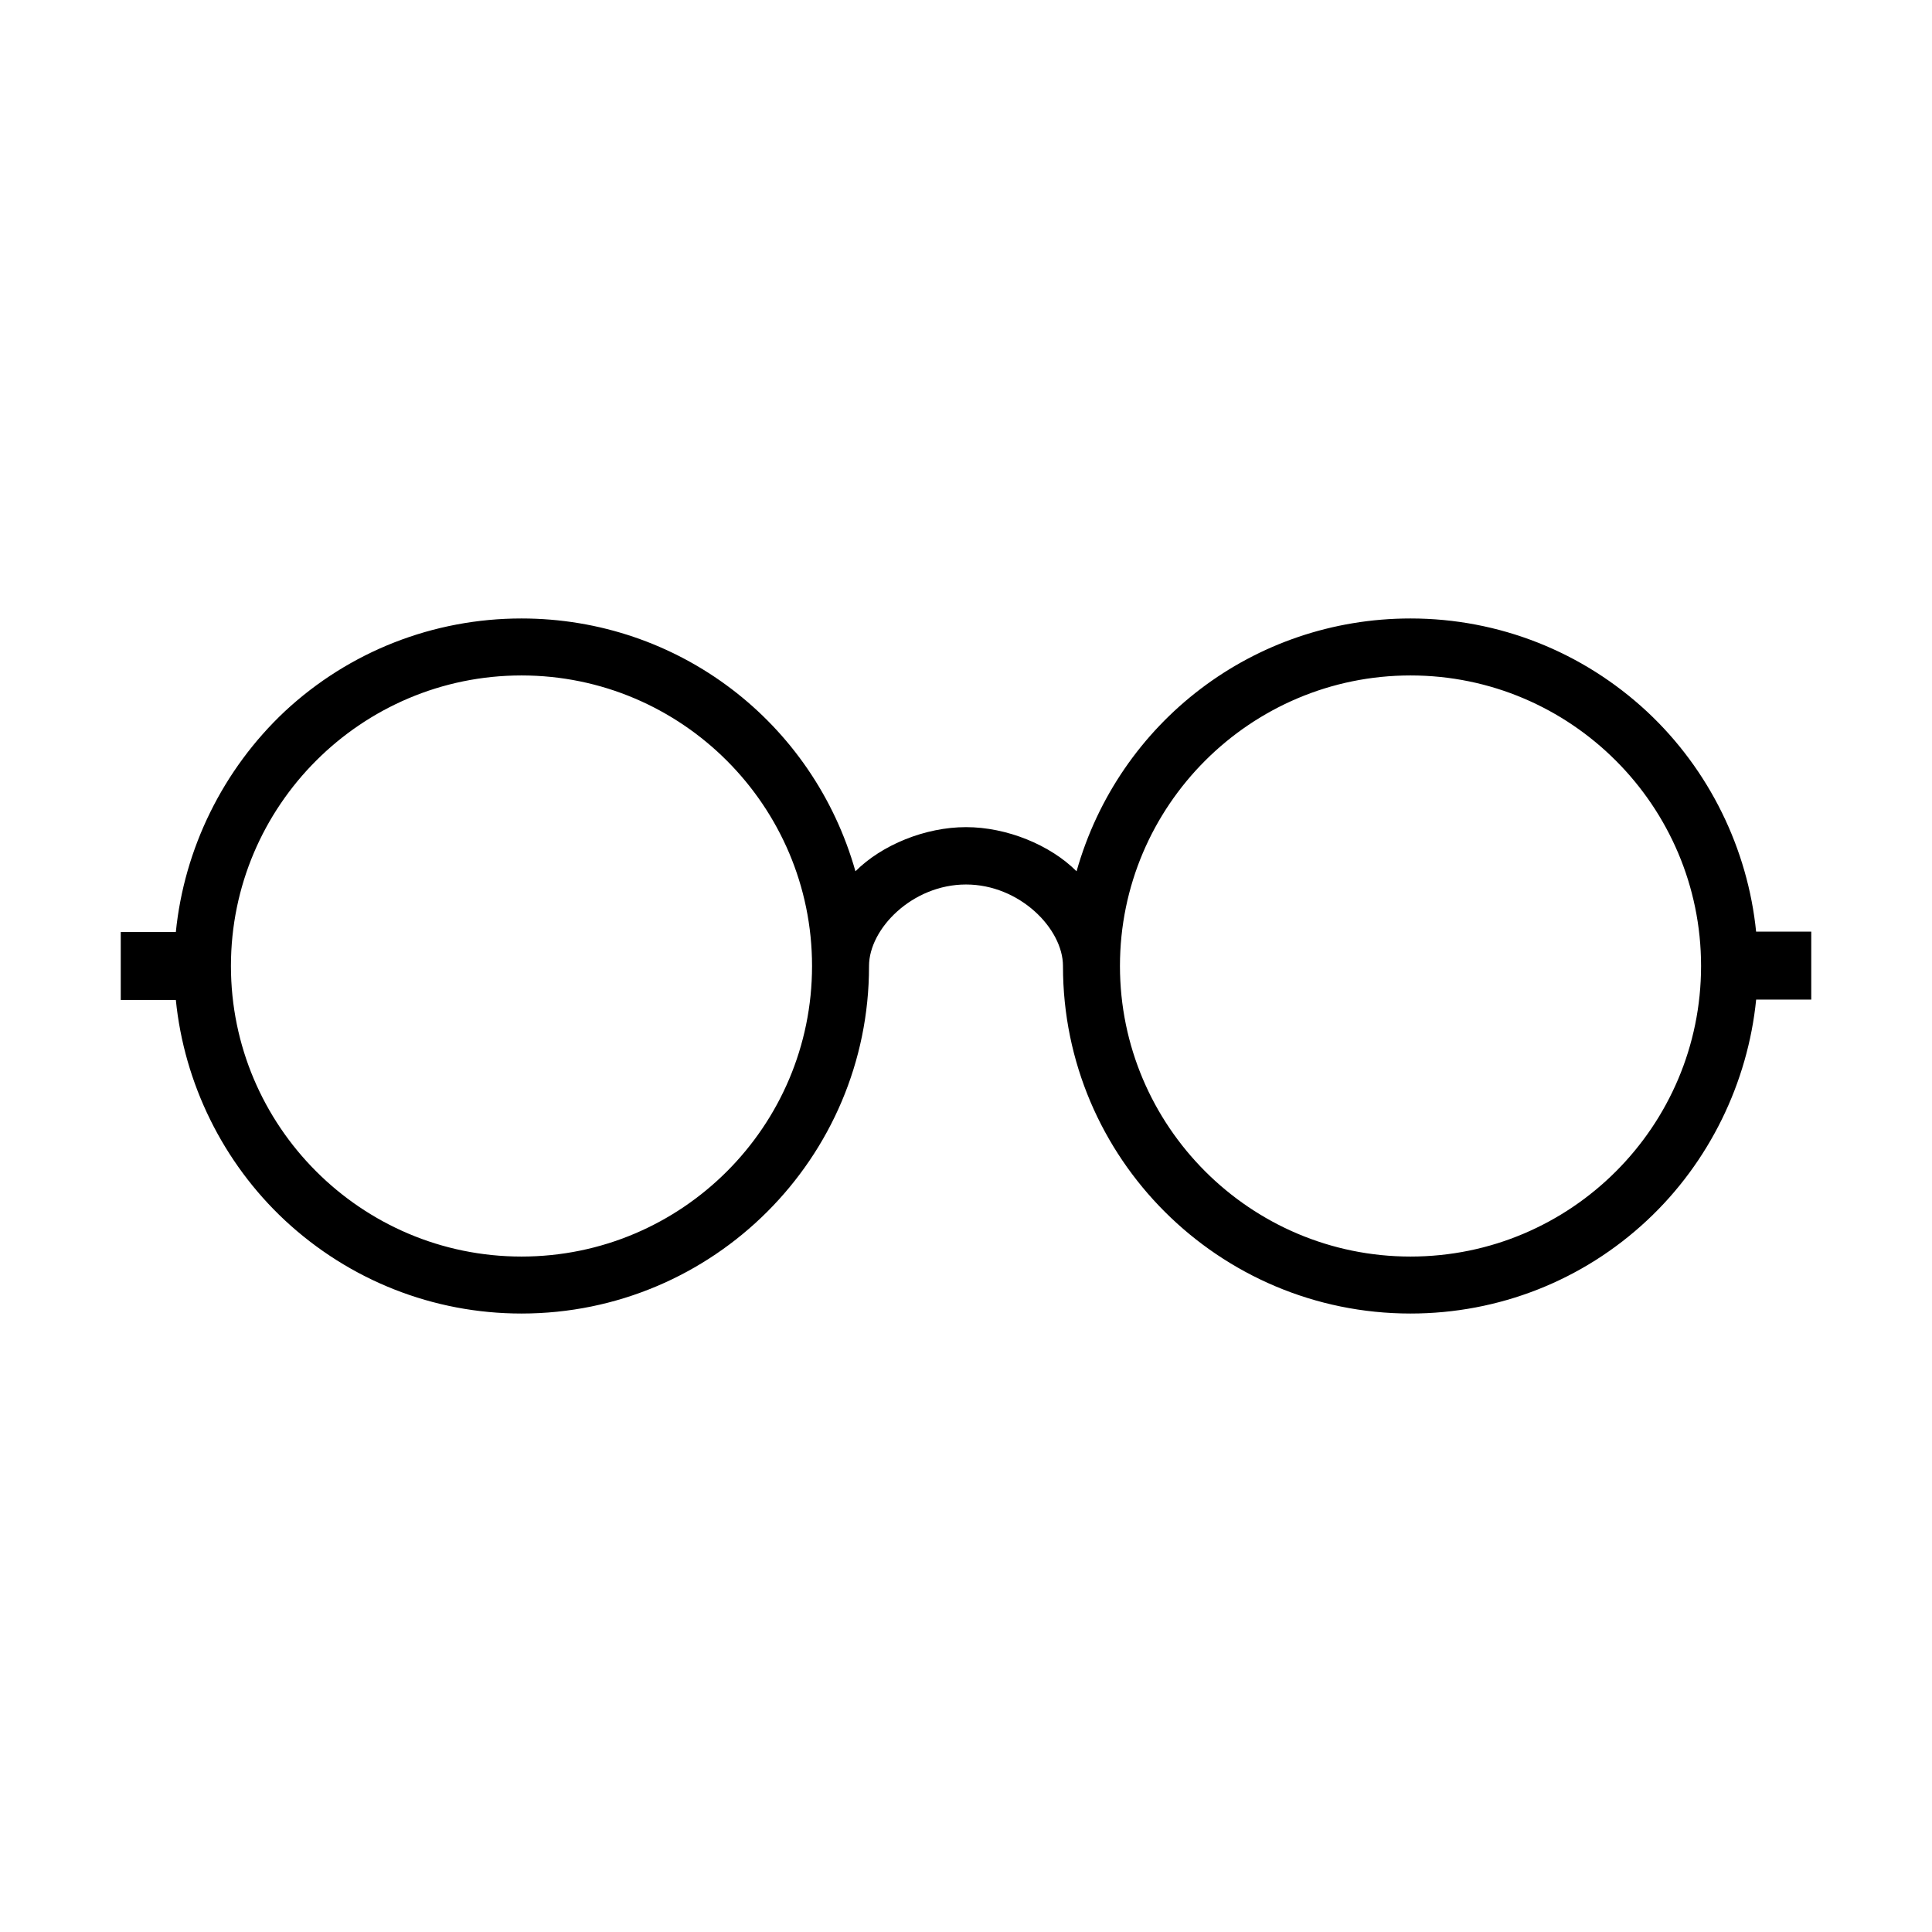
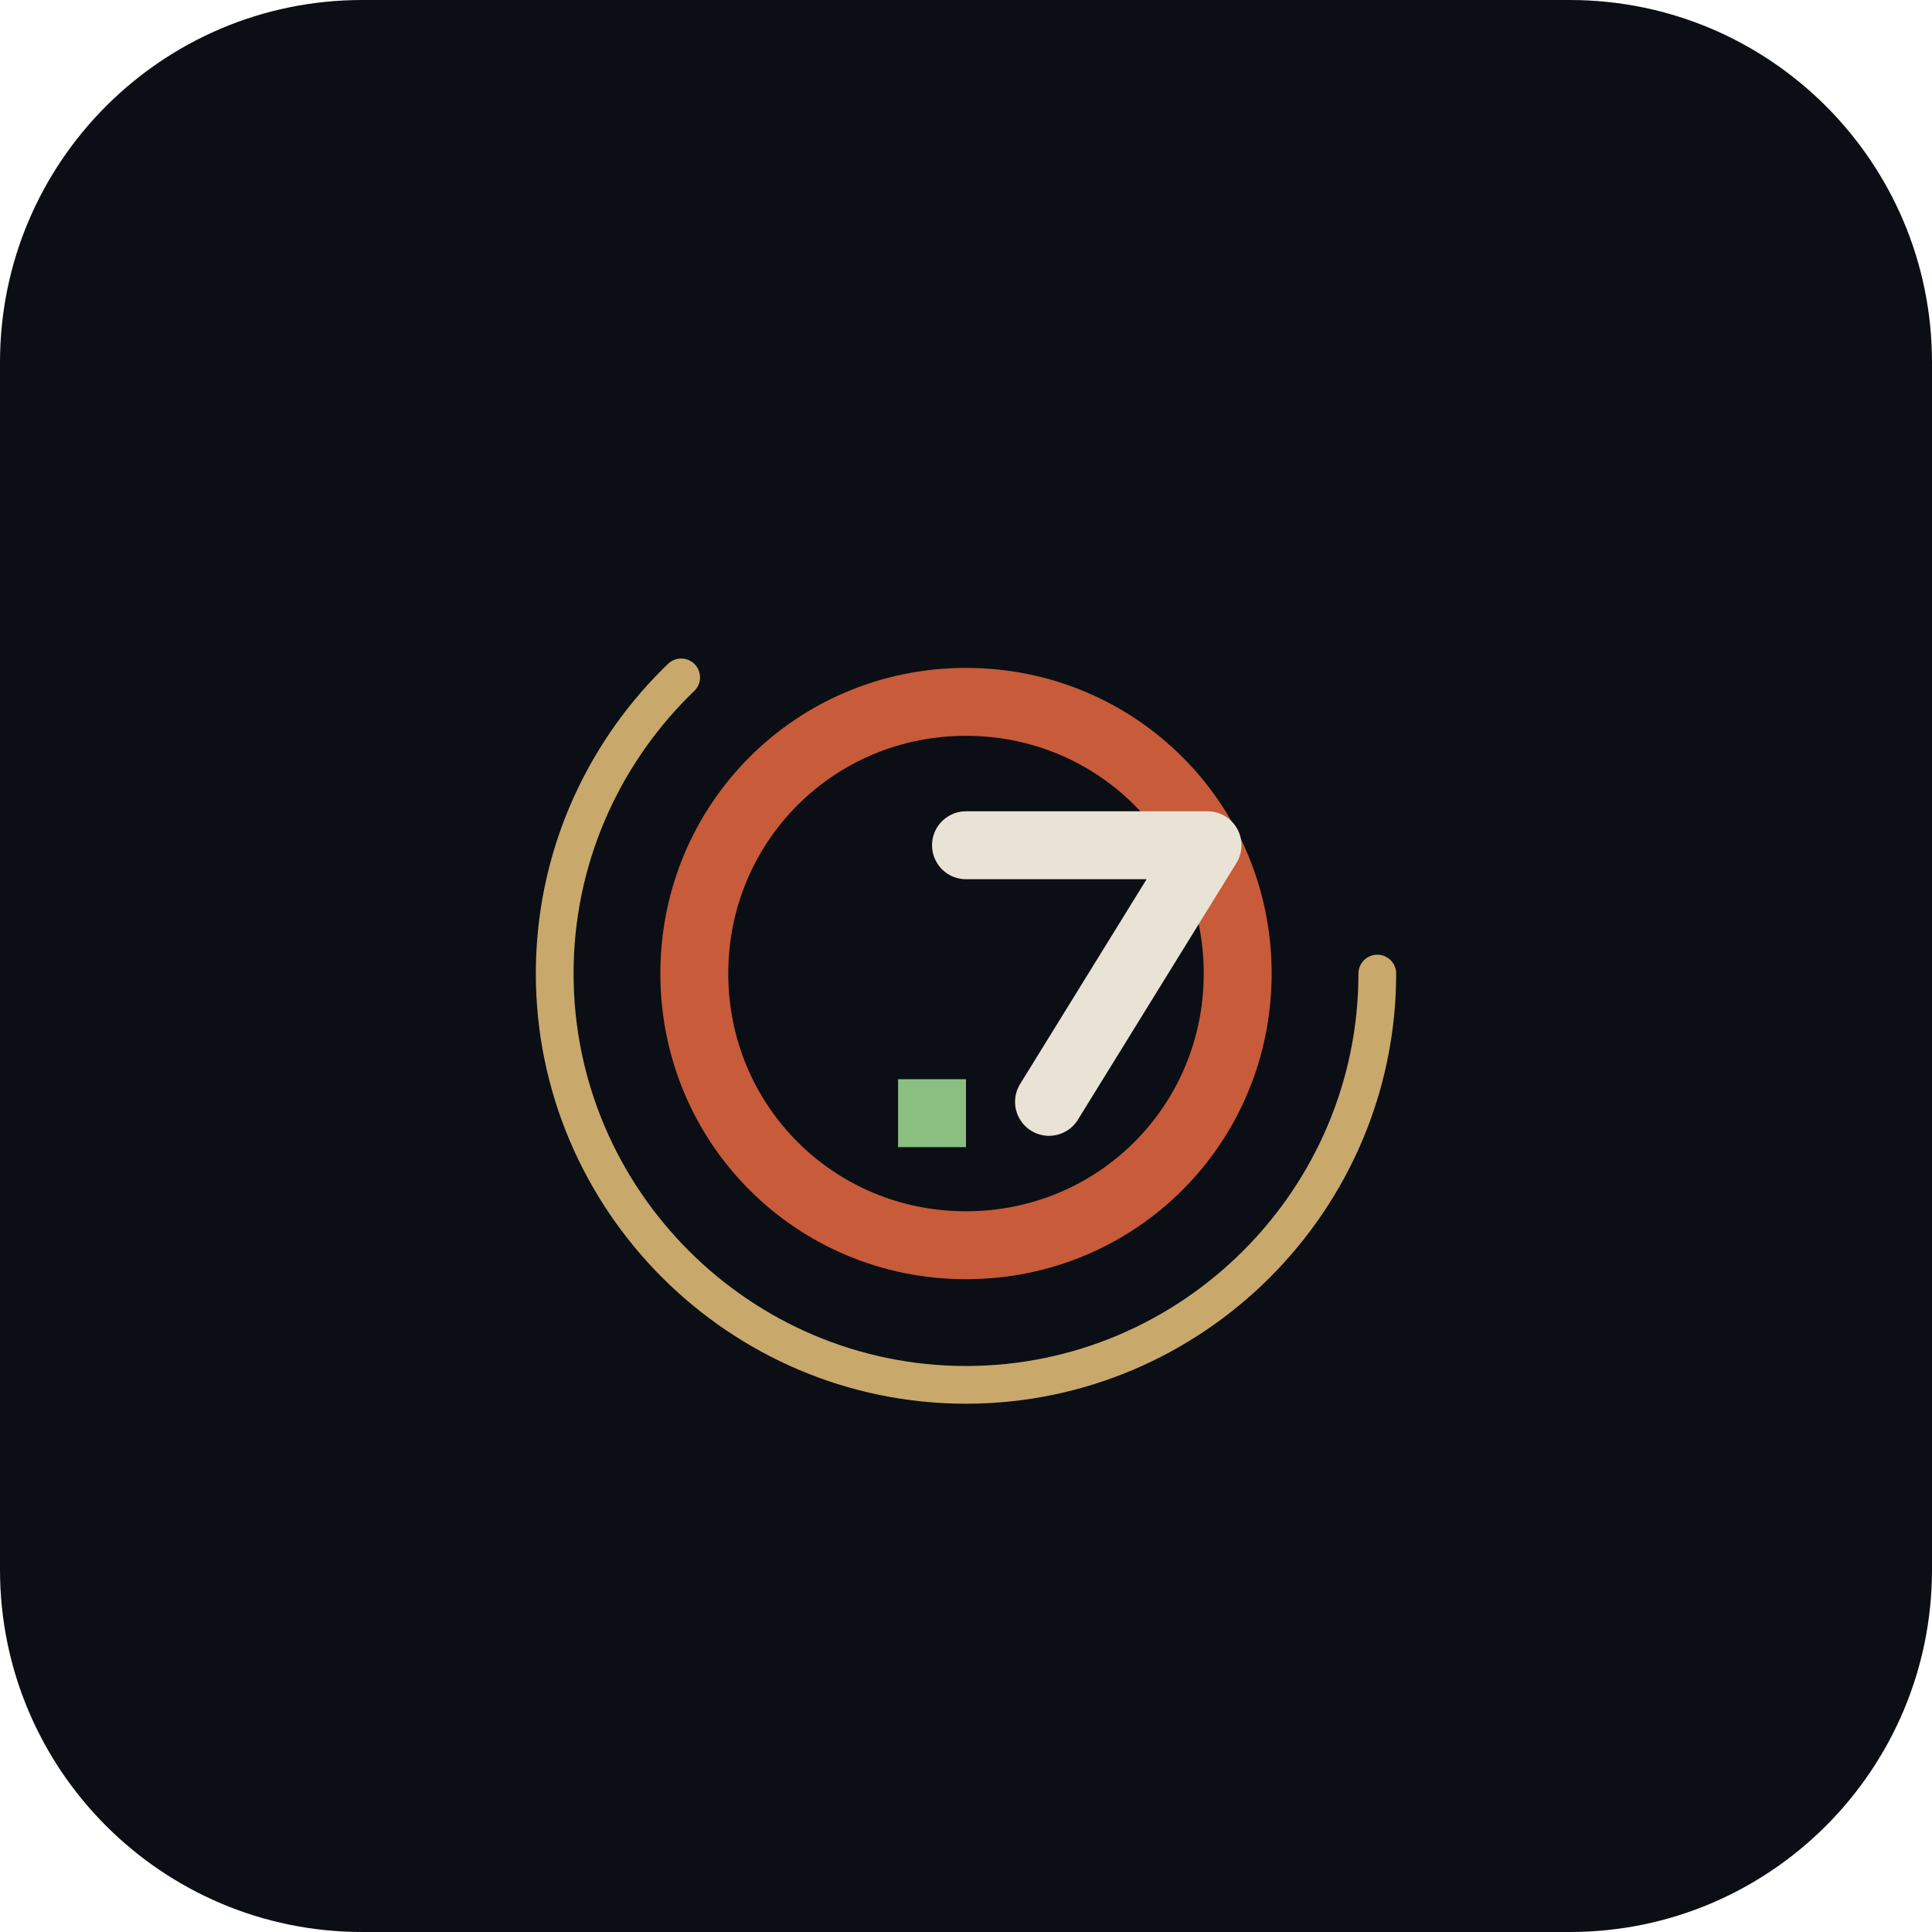
- <svg xmlns="http://www.w3.org/2000/svg" height="512px" id="Layer_1" style="enable-background:new 0 0 512 512;" version="1.1" viewBox="0 0 512 512" width="512px" xml:space="preserve">
-   <path d="M465.4,247c-2.2-22-12.4-43-28.9-58.4c-17.1-15.9-39.3-24.7-62.7-24.7c-41.5,0-77.3,27.4-88.5,67c-7-7-18.5-11.7-29.3-11.7  c-10.8,0-22.3,4.7-29.3,11.7c-11.2-39.6-47-67-88.5-67c-23.3,0-45.6,8.7-62.7,24.6C59,204,48.8,225,46.6,247H32v18h14.6  c2.2,22,12.4,43,28.9,58.4c17.1,15.9,39.3,24.7,62.7,24.7c50.8,0,92.1-41.2,92.1-92c0-0.1,0-0.1,0-0.1h0c0-9.9,11.5-21.6,25.7-21.6  s25.7,11.7,25.7,21.6h0c0,0,0,0,0,0.1c0,50.8,41.3,92,92.1,92c23.3,0,45.6-8.7,62.7-24.7c16.5-15.4,26.7-36.5,28.9-58.5H480v-18  H465.4z M373.8,333c-42.5,0-77-34.6-77-77c0-42.5,34.6-77,77-77c42.5,0,77,34.6,77,77C450.8,298.5,416.3,333,373.8,333z M138.2,333  c-42.5,0-77-34.6-77-77c0-42.5,34.6-77,77-77c42.5,0,77,34.6,77,77C215.2,298.5,180.7,333,138.2,333z" />
+ <svg xmlns="http://www.w3.org/2000/svg" width="512" height="512" viewBox="0 0 512 512">
+   <rect width="512" height="512" rx="96" fill="#0B0E14" />
+   <path d="M328 258c0 40-32 72-72 72s-72-32-72-72 32-72 72-72 72 32 72 72Z" fill="none" stroke="#C75B3A" stroke-width="18" />
+   <path d="M365 258c0 60-49 109-109 109S147 318 147 258s49-109 109-109 109 49 109 109Z" fill="none" stroke="#C8A86B" stroke-width="10" stroke-dasharray="430 260" stroke-linecap="round" />
+   <path d="M256 224h64l-42 68" fill="none" stroke="#E8E3D5" stroke-width="18" stroke-linecap="round" stroke-linejoin="round" />
+   <rect x="238" y="286" width="18" height="18" fill="#8BBF82" />
</svg>
